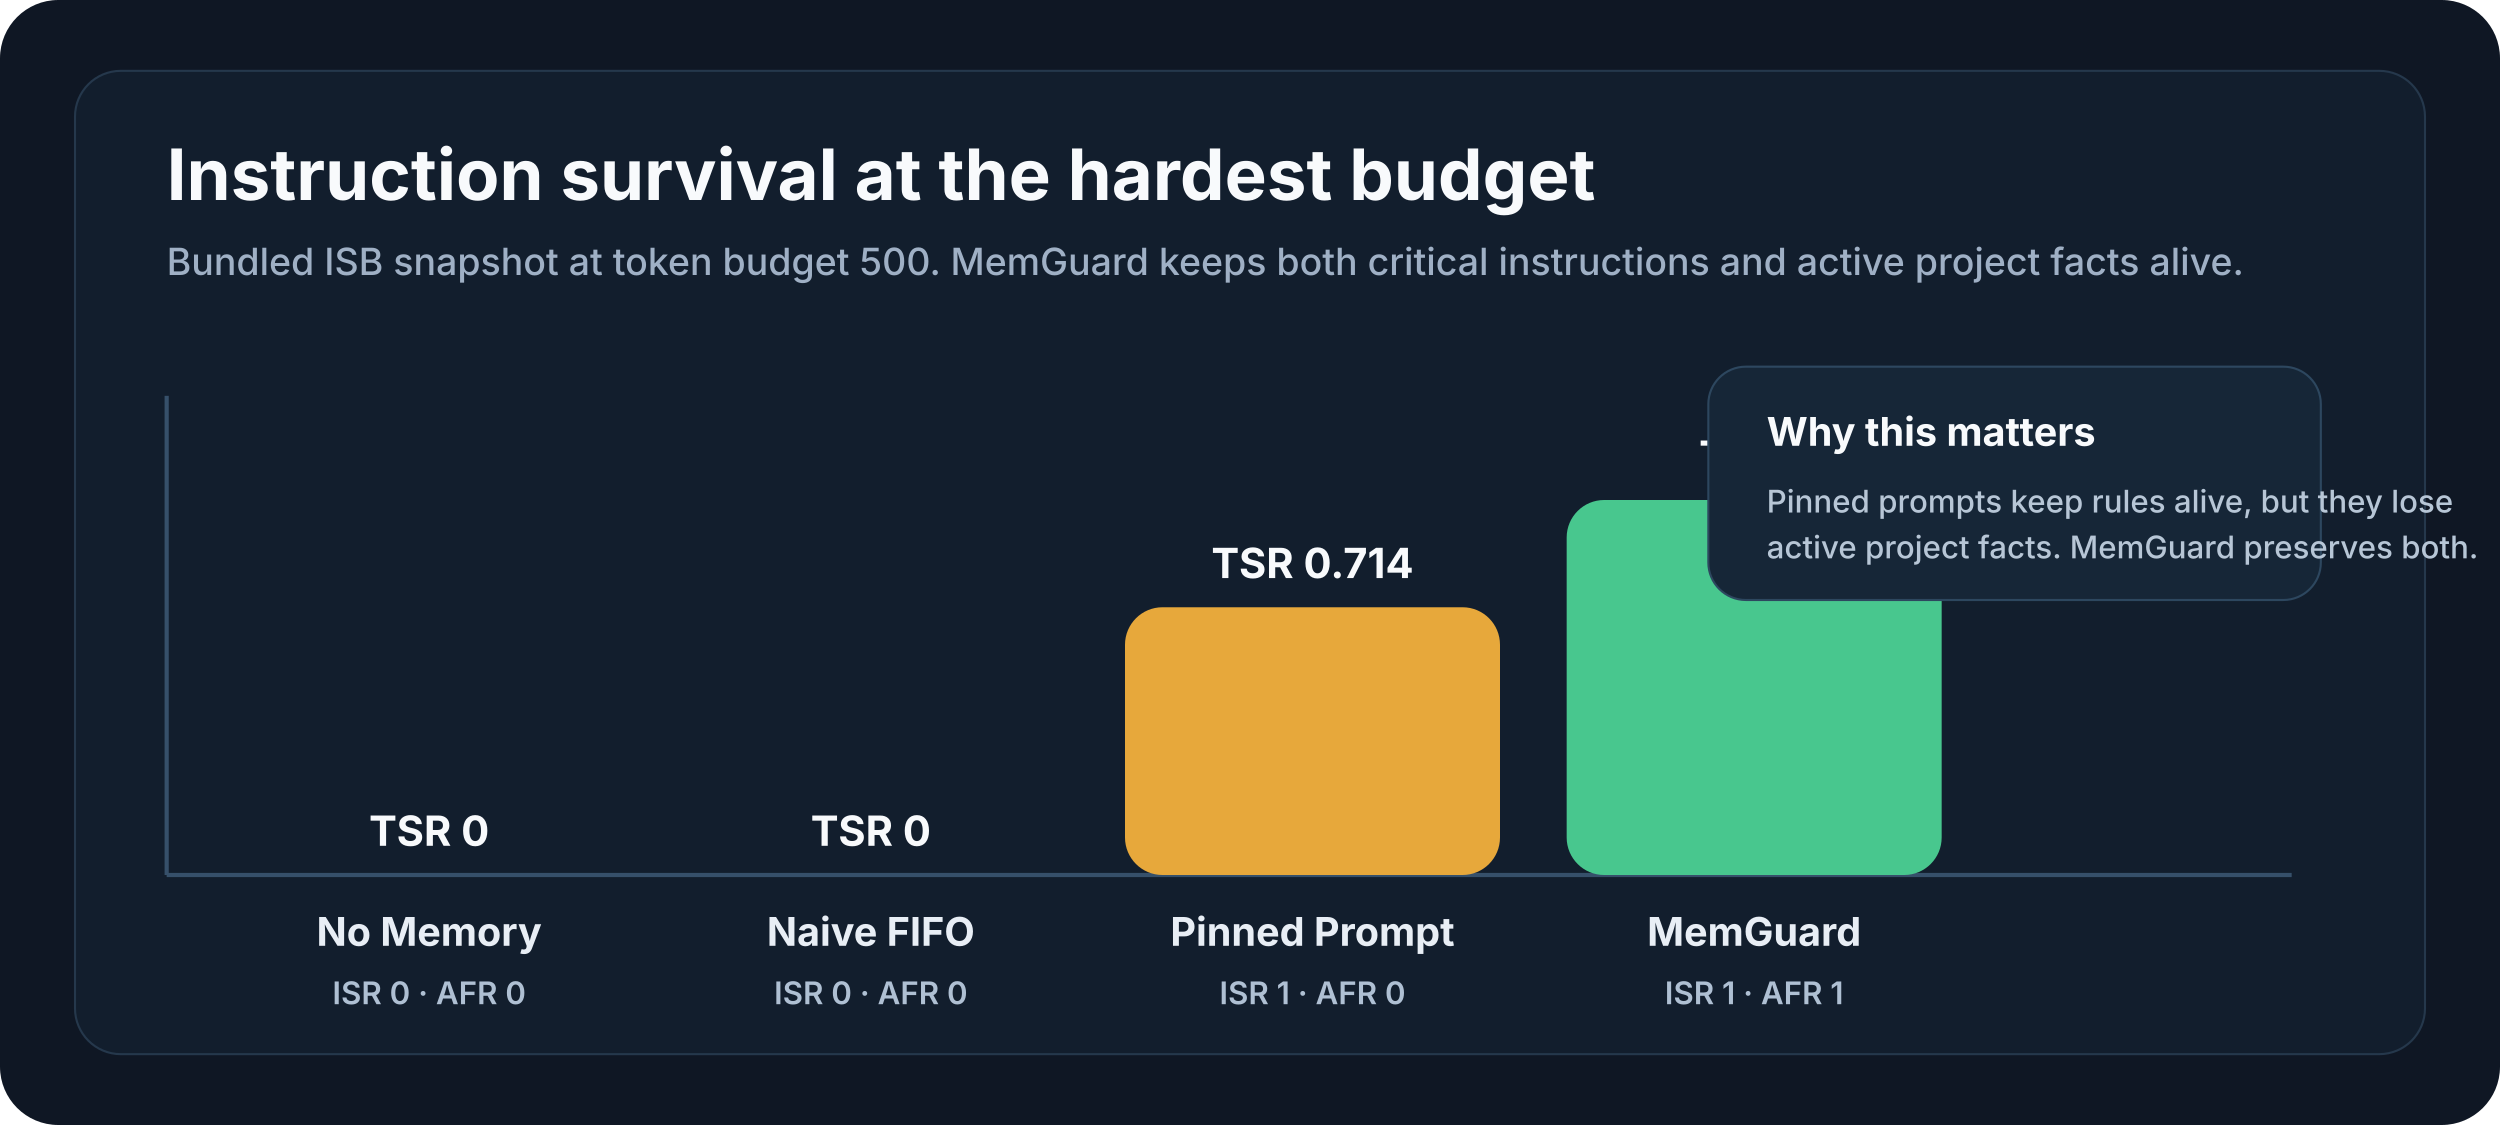
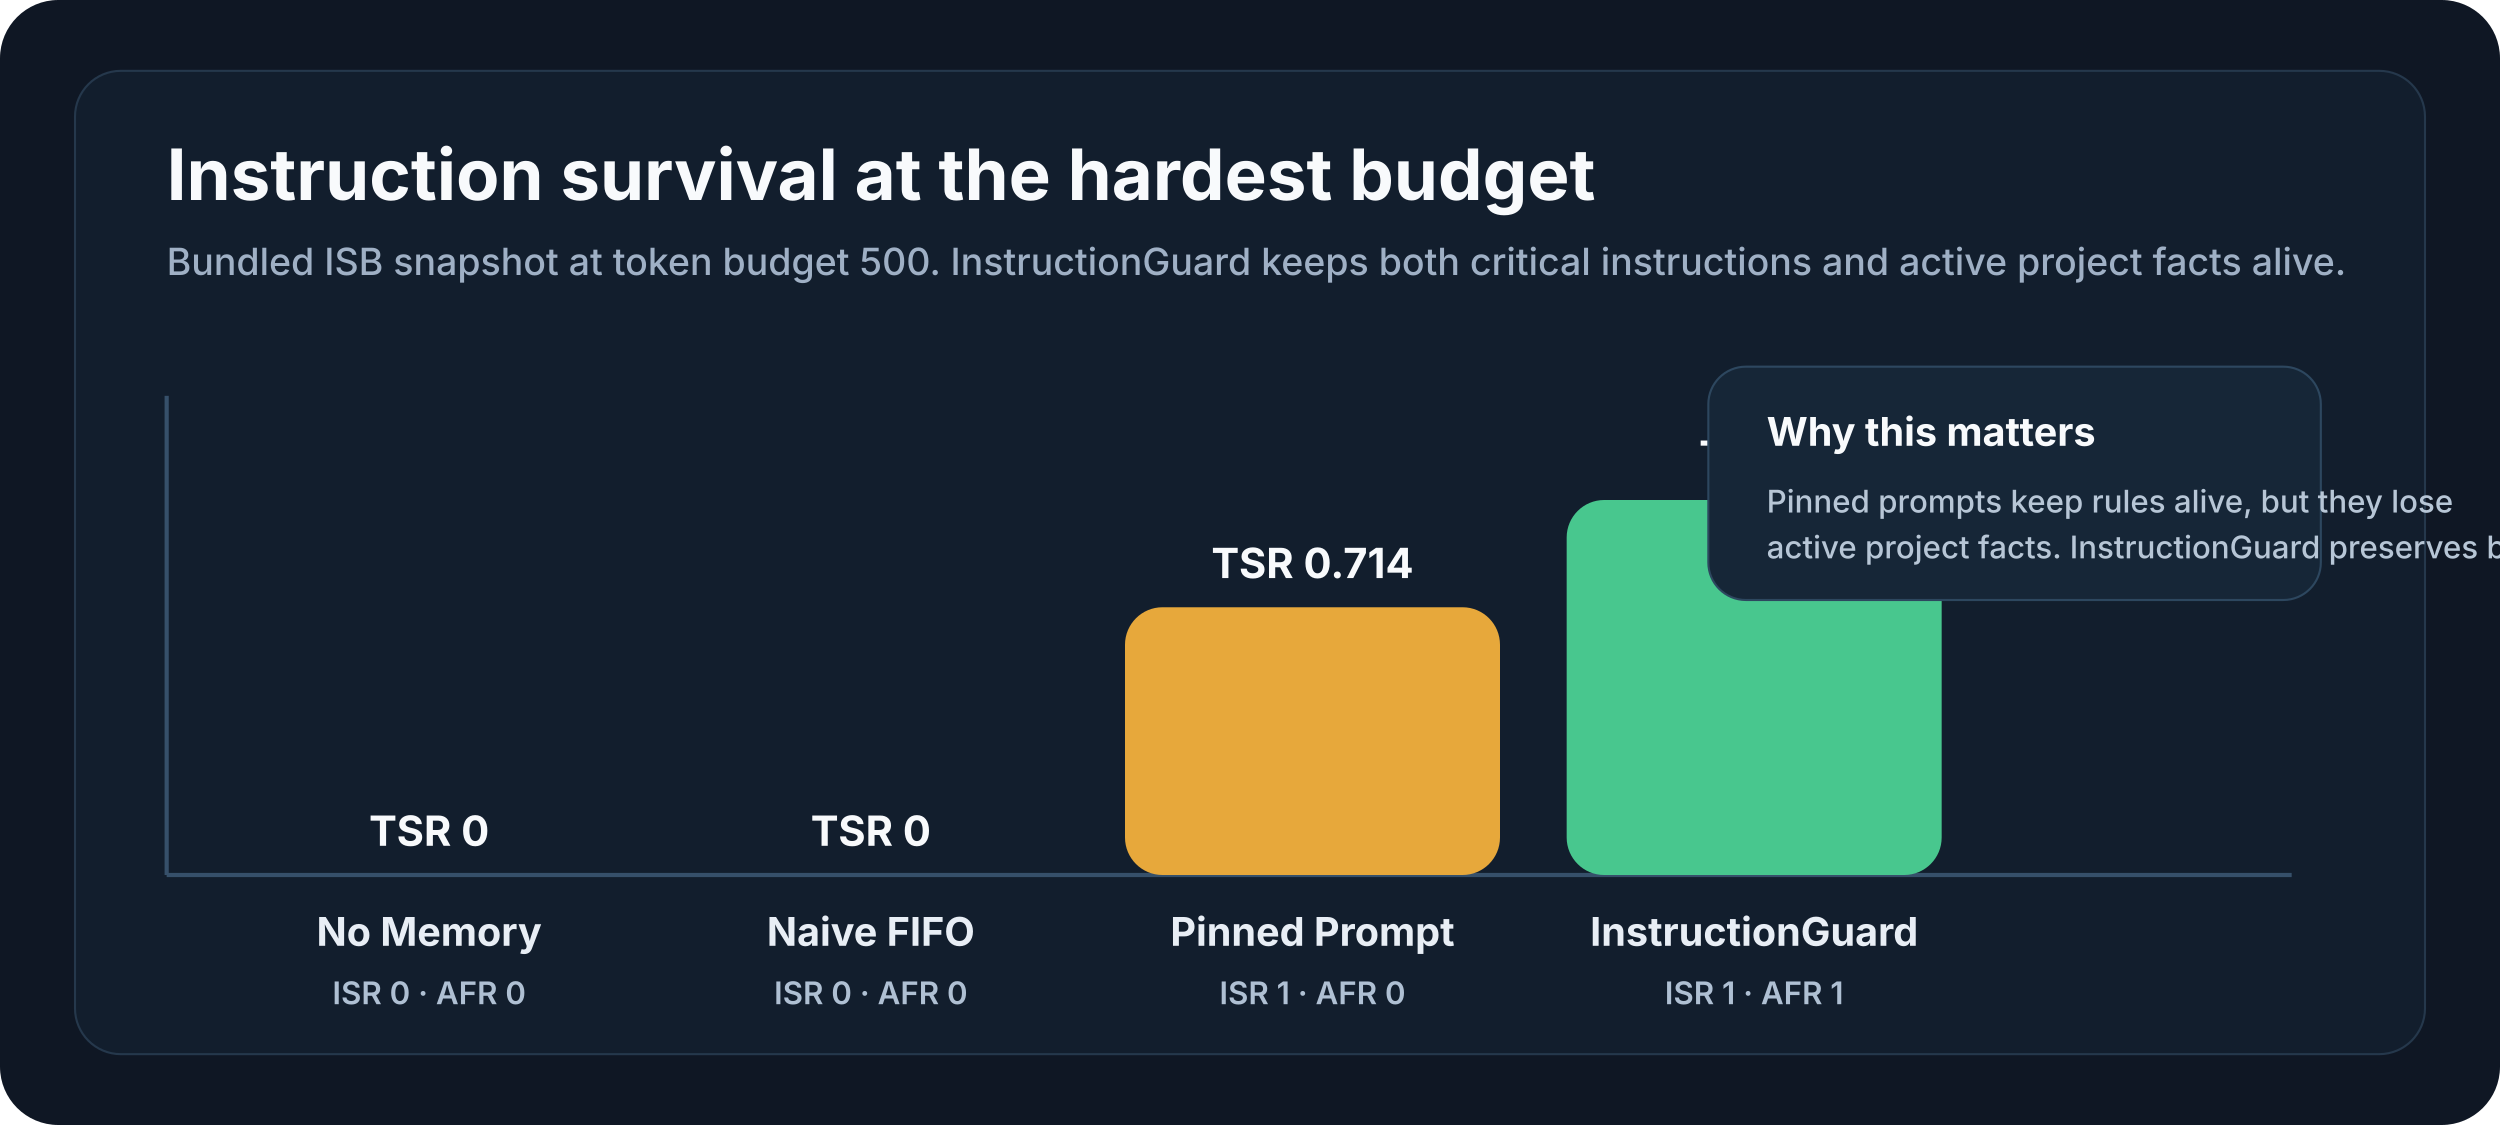
<svg xmlns="http://www.w3.org/2000/svg" width="1200" height="540" viewBox="0 0 1200 540" fill="none">
  <rect width="1200" height="540" rx="28" fill="#0F1724" />
  <rect x="36" y="34" width="1128" height="472" rx="22" fill="#121E2D" stroke="#25384C" />
  <text x="80" y="96" fill="#F8FAFC" font-size="34" font-weight="700" font-family="ui-sans-serif, -apple-system, BlinkMacSystemFont, Segoe UI, sans-serif">Instruction survival at the hardest budget</text>
-   <text x="80" y="132" fill="#9FB0C5" font-size="18" font-weight="500" font-family="ui-sans-serif, -apple-system, BlinkMacSystemFont, Segoe UI, sans-serif">Bundled ISB snapshot at token budget 500. MemGuard keeps both critical instructions and active project facts alive.</text>
+   <text x="80" y="132" fill="#9FB0C5" font-size="18" font-weight="500" font-family="ui-sans-serif, -apple-system, BlinkMacSystemFont, Segoe UI, sans-serif">Bundled ISB snapshot at token budget 500. InstructionGuard keeps both critical instructions and active project facts alive.</text>
  <line x1="80" y1="420" x2="1100" y2="420" stroke="#36506A" stroke-width="2" />
  <line x1="80" y1="190" x2="80" y2="420" stroke="#36506A" stroke-width="2" />
  <rect x="116" y="420.0" width="180" height="0.0" rx="18" fill="#64748B" />
  <text x="206.0" y="454" fill="#E8EEF5" font-size="19" font-weight="700" text-anchor="middle" font-family="ui-sans-serif, -apple-system, BlinkMacSystemFont, Segoe UI, sans-serif">No Memory</text>
  <text x="206.0" y="406.0" fill="#F8FAFC" font-size="20" font-weight="700" text-anchor="middle" font-family="ui-sans-serif, -apple-system, BlinkMacSystemFont, Segoe UI, sans-serif">TSR 0</text>
  <text x="206.0" y="482" fill="#AFC0D3" font-size="15" font-weight="600" text-anchor="middle" font-family="ui-sans-serif, -apple-system, BlinkMacSystemFont, Segoe UI, sans-serif">ISR 0 · AFR 0</text>
  <rect x="328" y="420.0" width="180" height="0.0" rx="18" fill="#94A3B8" />
  <text x="418.0" y="454" fill="#E8EEF5" font-size="19" font-weight="700" text-anchor="middle" font-family="ui-sans-serif, -apple-system, BlinkMacSystemFont, Segoe UI, sans-serif">Naive FIFO</text>
  <text x="418.0" y="406.0" fill="#F8FAFC" font-size="20" font-weight="700" text-anchor="middle" font-family="ui-sans-serif, -apple-system, BlinkMacSystemFont, Segoe UI, sans-serif">TSR 0</text>
  <text x="418.0" y="482" fill="#AFC0D3" font-size="15" font-weight="600" text-anchor="middle" font-family="ui-sans-serif, -apple-system, BlinkMacSystemFont, Segoe UI, sans-serif">ISR 0 · AFR 0</text>
  <rect x="540" y="291.48" width="180" height="128.52" rx="18" fill="#E7A83B" />
  <text x="630.0" y="454" fill="#E8EEF5" font-size="19" font-weight="700" text-anchor="middle" font-family="ui-sans-serif, -apple-system, BlinkMacSystemFont, Segoe UI, sans-serif">Pinned Prompt</text>
  <text x="630.0" y="277.48" fill="#F8FAFC" font-size="20" font-weight="700" text-anchor="middle" font-family="ui-sans-serif, -apple-system, BlinkMacSystemFont, Segoe UI, sans-serif">TSR 0.714</text>
  <text x="630.0" y="482" fill="#AFC0D3" font-size="15" font-weight="600" text-anchor="middle" font-family="ui-sans-serif, -apple-system, BlinkMacSystemFont, Segoe UI, sans-serif">ISR 1 · AFR 0</text>
  <rect x="752" y="240.0" width="180" height="180.0" rx="18" fill="#48C78E" />
-   <text x="842.0" y="454" fill="#E8EEF5" font-size="19" font-weight="700" text-anchor="middle" font-family="ui-sans-serif, -apple-system, BlinkMacSystemFont, Segoe UI, sans-serif">MemGuard</text>
+   <text x="842.0" y="454" fill="#E8EEF5" font-size="19" font-weight="700" text-anchor="middle" font-family="ui-sans-serif, -apple-system, BlinkMacSystemFont, Segoe UI, sans-serif">InstructionGuard</text>
  <text x="842.0" y="226.0" fill="#F8FAFC" font-size="20" font-weight="700" text-anchor="middle" font-family="ui-sans-serif, -apple-system, BlinkMacSystemFont, Segoe UI, sans-serif">TSR 1</text>
  <text x="842.0" y="482" fill="#AFC0D3" font-size="15" font-weight="600" text-anchor="middle" font-family="ui-sans-serif, -apple-system, BlinkMacSystemFont, Segoe UI, sans-serif">ISR 1 · AFR 1</text>
  <rect x="820" y="176" width="294" height="112" rx="18" fill="#162637" stroke="#2D475F" />
  <text x="848" y="214" fill="#F8FAFC" font-size="19" font-weight="700" font-family="ui-sans-serif, -apple-system, BlinkMacSystemFont, Segoe UI, sans-serif">Why this matters</text>
  <text x="848" y="246" fill="#B7C6D6" font-size="15" font-weight="500" font-family="ui-sans-serif, -apple-system, BlinkMacSystemFont, Segoe UI, sans-serif">Pinned prompts keep rules alive, but they lose</text>
-   <text x="848" y="268" fill="#B7C6D6" font-size="15" font-weight="500" font-family="ui-sans-serif, -apple-system, BlinkMacSystemFont, Segoe UI, sans-serif">active project facts. MemGuard preserves both.</text>
+   <text x="848" y="268" fill="#B7C6D6" font-size="15" font-weight="500" font-family="ui-sans-serif, -apple-system, BlinkMacSystemFont, Segoe UI, sans-serif">active project facts. InstructionGuard preserves both.</text>
</svg>
